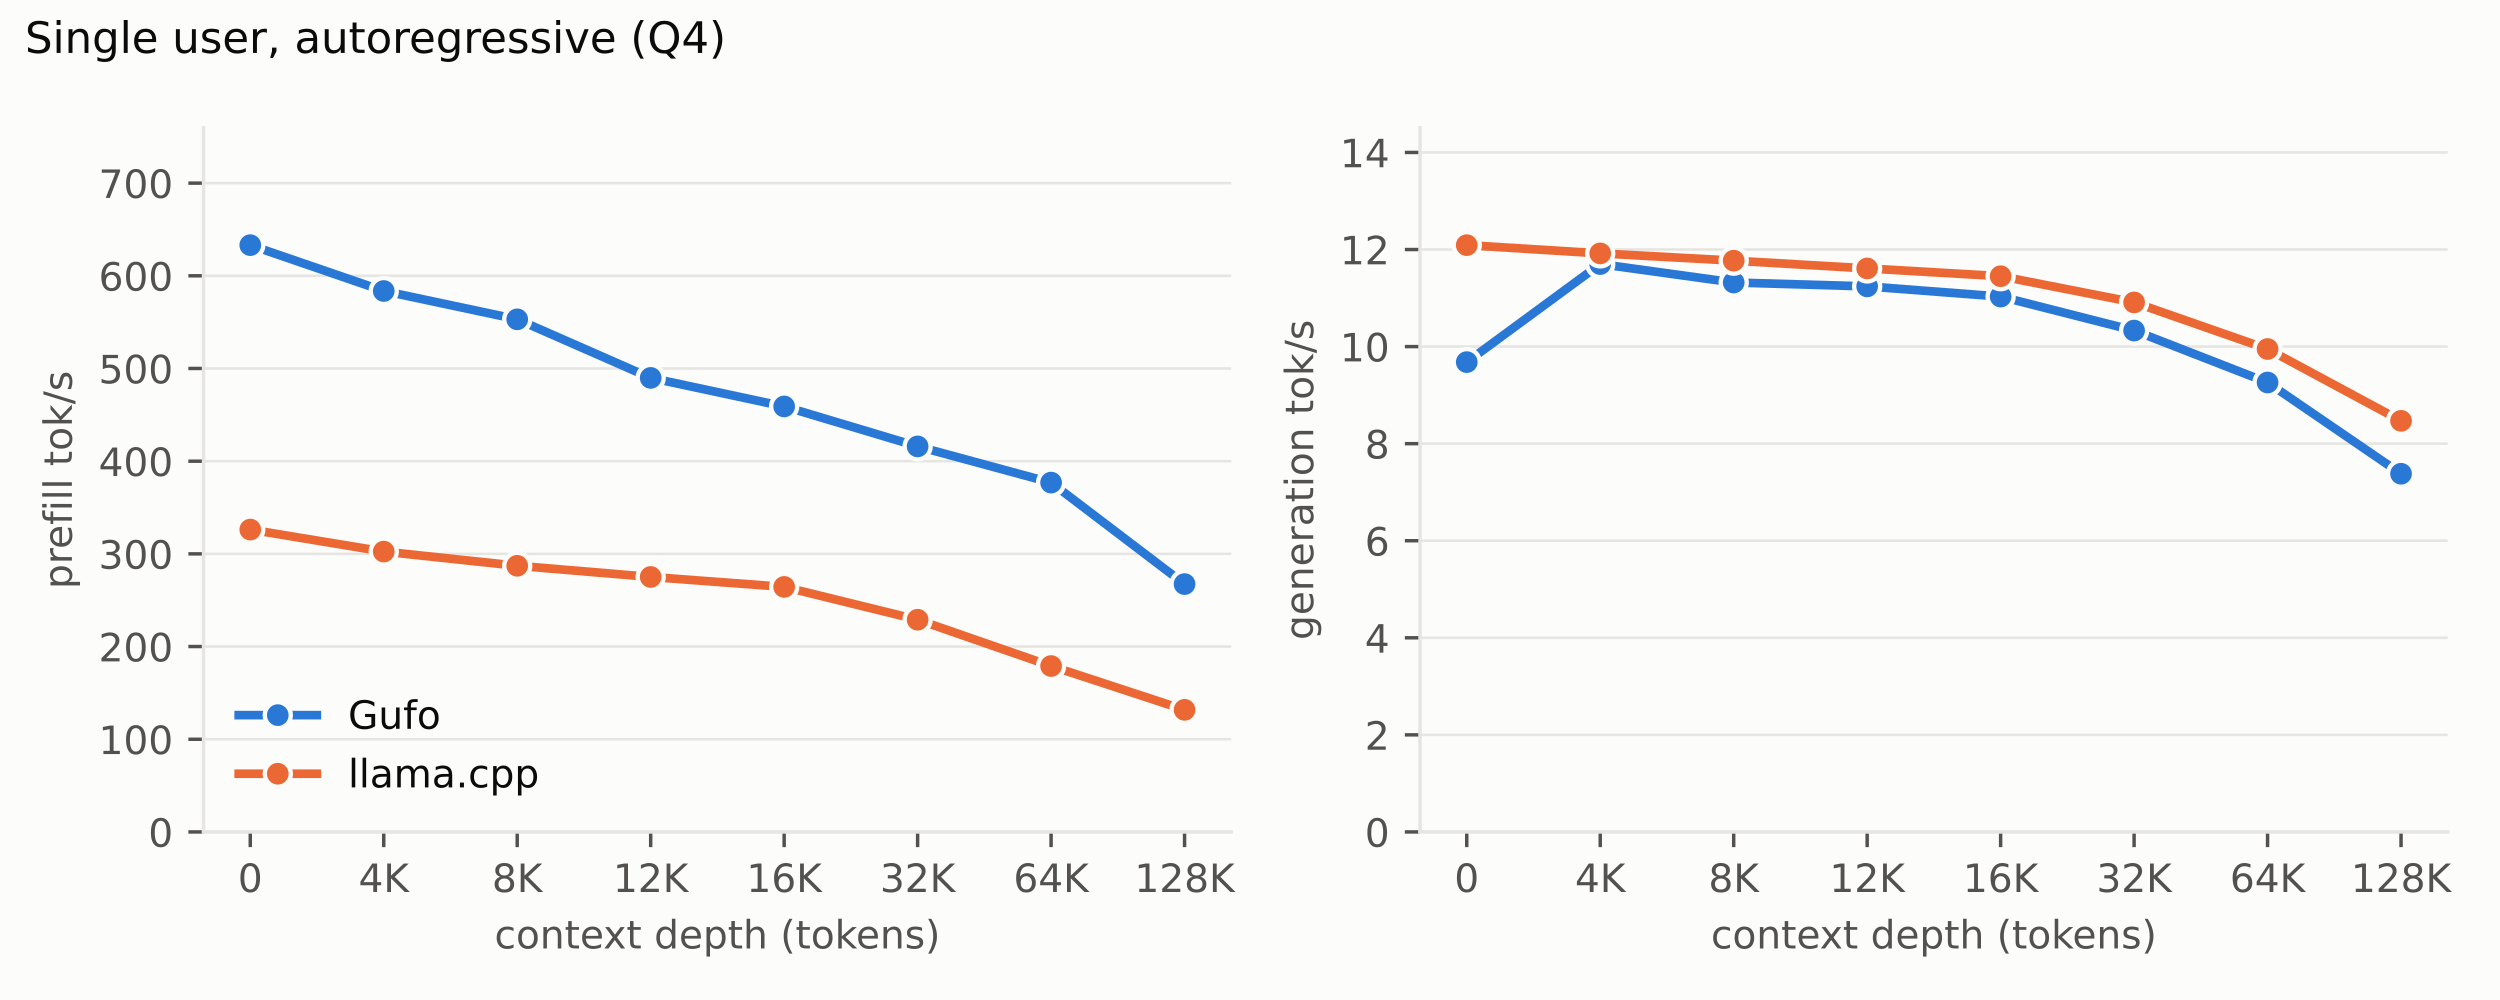
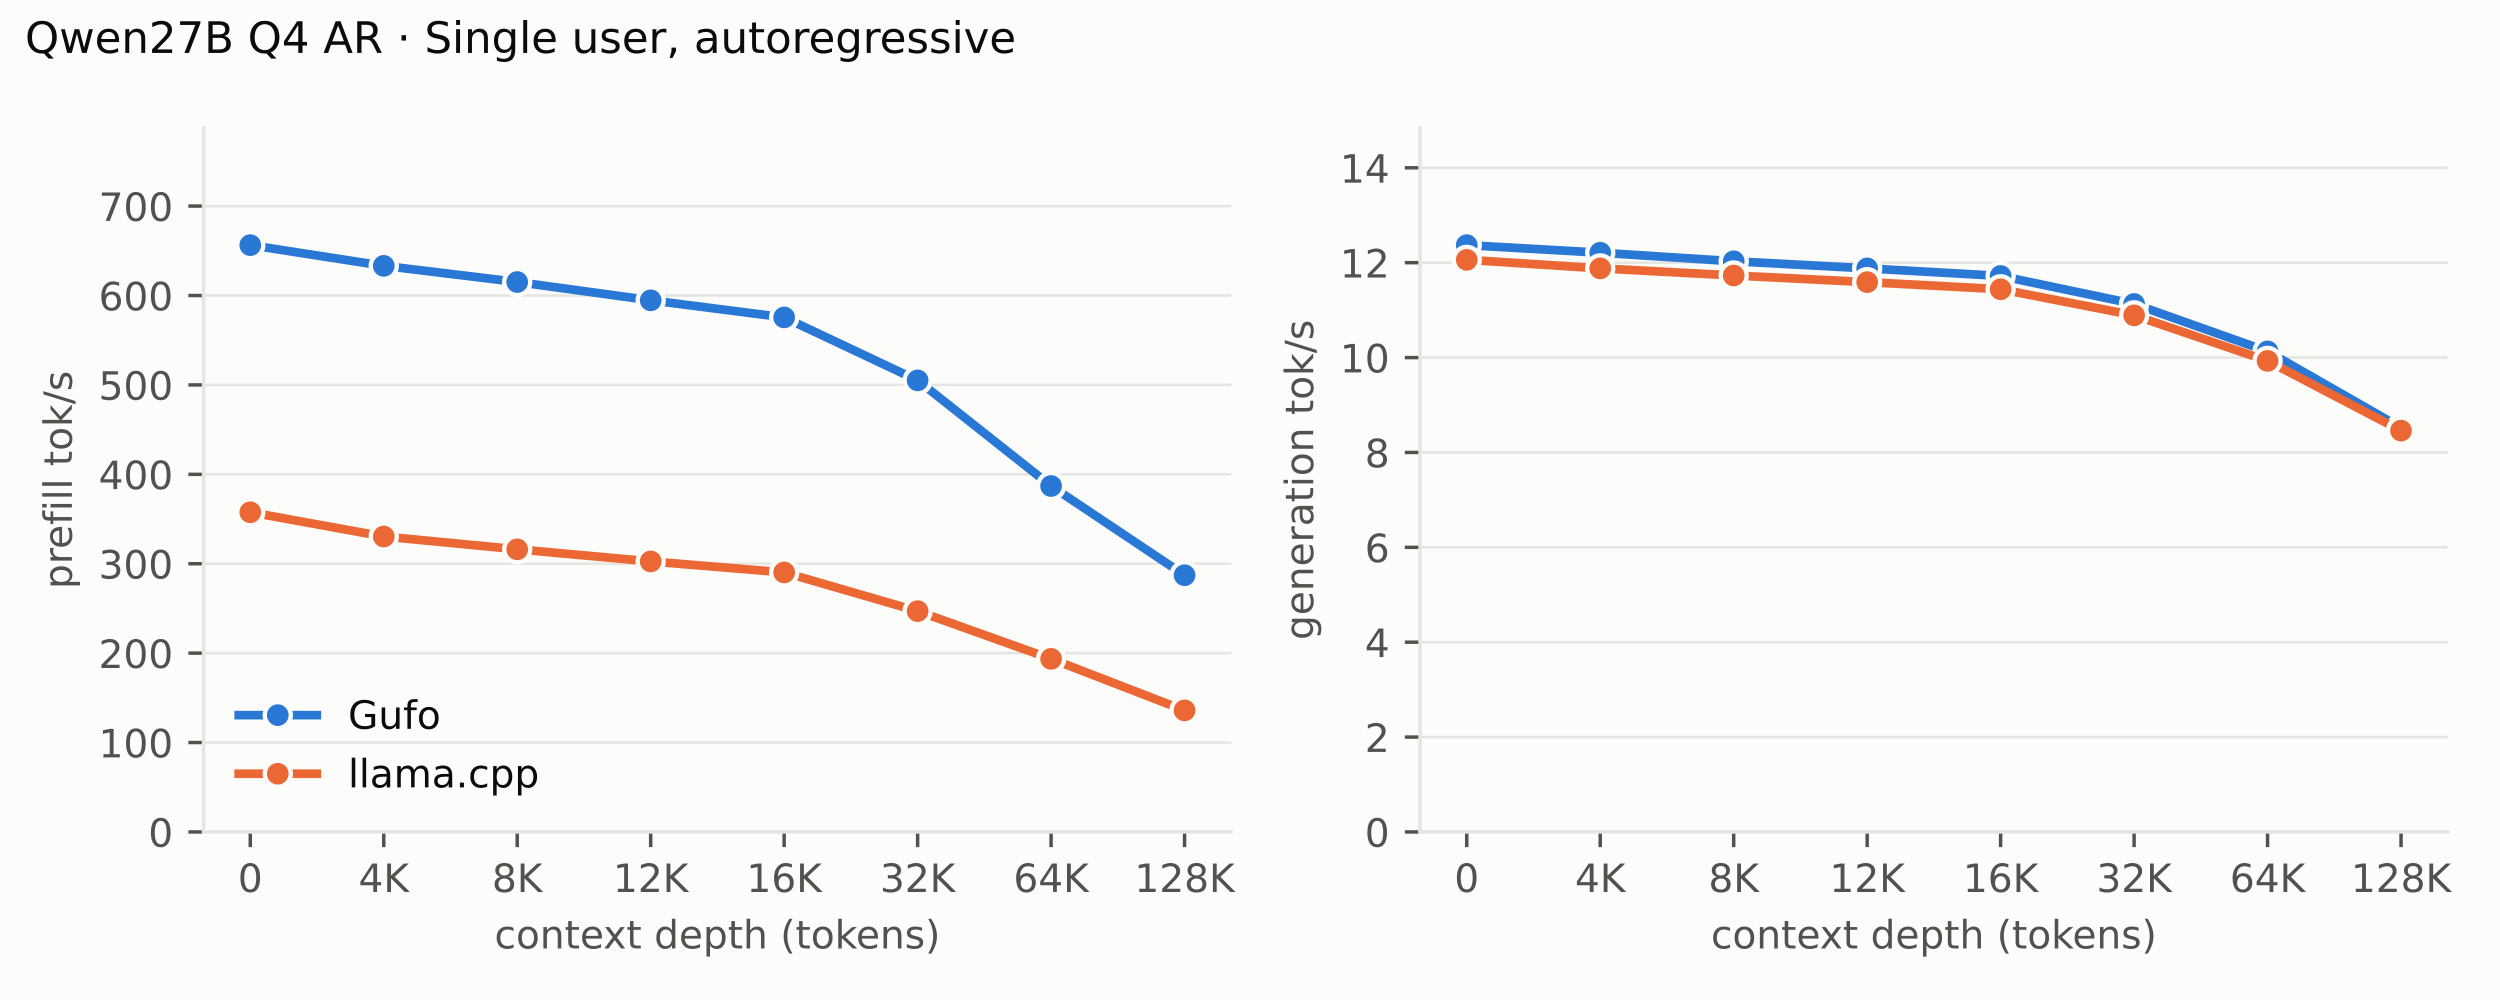
<svg xmlns="http://www.w3.org/2000/svg" xmlns:xlink="http://www.w3.org/1999/xlink" width="576pt" height="230.4pt" viewBox="0 0 576 230.4" version="1.1">
  <defs>
    <style type="text/css">*{stroke-linejoin: round; stroke-linecap: butt}</style>
  </defs>
  <g id="figure_1">
    <g id="patch_1">
-       <path d="M 0 230.4  L 576 230.4  L 576 0  L 0 0  z " style="fill: #fcfcfb" />
+       <path d="M 0 230.4 L 576 230.4 L 576 0 L 0 0 z " style="fill: #fcfcfb" />
    </g>
    <g id="axes_1">
      <g id="patch_2">
-         <path d="M 46.899 191.679  L 283.686 191.679  L 283.686 29.441  L 46.899 29.441  z " style="fill: #fcfcfb" />
+         <path d="M 46.899 191.679 L 283.686 191.679 L 283.686 29.441 L 46.899 29.441 z " style="fill: #fcfcfb" />
      </g>
      <g id="matplotlib.axis_1">
        <g id="xtick_1">
          <g id="line2d_1">
            <defs>
-               <path id="m1ebf051f68" d="M 0 0  L 0 3.5  " style="stroke: #52514e; stroke-width: 0.8" />
+               <path id="m1ebf051f68" d="M 0 0 L 0 3.5 " style="stroke: #52514e; stroke-width: 0.8" />
            </defs>
            <g>
              <use xlink:href="#m1ebf051f68" x="57.662" y="191.679" style="fill: #52514e; stroke: #52514e; stroke-width: 0.8" />
            </g>
          </g>
          <g id="text_1">
            <text style="font-size: 9px; font-family: 'DejaVu Sans', 'Bitstream Vera Sans', 'Computer Modern Sans Serif', 'Lucida Grande', 'Verdana', 'Geneva', 'Lucid', 'Arial', 'Helvetica', 'Avant Garde', sans-serif; text-anchor: middle; fill: #52514e" x="57.662" y="205.517" transform="rotate(-0 57.66247 205.5172)">0</text>
          </g>
        </g>
        <g id="xtick_2">
          <g id="line2d_2">
            <g>
              <use xlink:href="#m1ebf051f68" x="88.414" y="191.679" style="fill: #52514e; stroke: #52514e; stroke-width: 0.8" />
            </g>
          </g>
          <g id="text_2">
            <text style="font-size: 9px; font-family: 'DejaVu Sans', 'Bitstream Vera Sans', 'Computer Modern Sans Serif', 'Lucida Grande', 'Verdana', 'Geneva', 'Lucid', 'Arial', 'Helvetica', 'Avant Garde', sans-serif; text-anchor: middle; fill: #52514e" x="88.414" y="205.517" transform="rotate(-0 88.41396 205.5172)">4K</text>
          </g>
        </g>
        <g id="xtick_3">
          <g id="line2d_3">
            <g>
              <use xlink:href="#m1ebf051f68" x="119.165" y="191.679" style="fill: #52514e; stroke: #52514e; stroke-width: 0.8" />
            </g>
          </g>
          <g id="text_3">
            <text style="font-size: 9px; font-family: 'DejaVu Sans', 'Bitstream Vera Sans', 'Computer Modern Sans Serif', 'Lucida Grande', 'Verdana', 'Geneva', 'Lucid', 'Arial', 'Helvetica', 'Avant Garde', sans-serif; text-anchor: middle; fill: #52514e" x="119.165" y="205.517" transform="rotate(-0 119.1654 205.5172)">8K</text>
          </g>
        </g>
        <g id="xtick_4">
          <g id="line2d_4">
            <g>
              <use xlink:href="#m1ebf051f68" x="149.917" y="191.679" style="fill: #52514e; stroke: #52514e; stroke-width: 0.8" />
            </g>
          </g>
          <g id="text_4">
            <text style="font-size: 9px; font-family: 'DejaVu Sans', 'Bitstream Vera Sans', 'Computer Modern Sans Serif', 'Lucida Grande', 'Verdana', 'Geneva', 'Lucid', 'Arial', 'Helvetica', 'Avant Garde', sans-serif; text-anchor: middle; fill: #52514e" x="149.917" y="205.517" transform="rotate(-0 149.9169 205.5172)">12K</text>
          </g>
        </g>
        <g id="xtick_5">
          <g id="line2d_5">
            <g>
              <use xlink:href="#m1ebf051f68" x="180.668" y="191.679" style="fill: #52514e; stroke: #52514e; stroke-width: 0.8" />
            </g>
          </g>
          <g id="text_5">
            <text style="font-size: 9px; font-family: 'DejaVu Sans', 'Bitstream Vera Sans', 'Computer Modern Sans Serif', 'Lucida Grande', 'Verdana', 'Geneva', 'Lucid', 'Arial', 'Helvetica', 'Avant Garde', sans-serif; text-anchor: middle; fill: #52514e" x="180.668" y="205.517" transform="rotate(-0 180.6684 205.5172)">16K</text>
          </g>
        </g>
        <g id="xtick_6">
          <g id="line2d_6">
            <g>
              <use xlink:href="#m1ebf051f68" x="211.42" y="191.679" style="fill: #52514e; stroke: #52514e; stroke-width: 0.8" />
            </g>
          </g>
          <g id="text_6">
            <text style="font-size: 9px; font-family: 'DejaVu Sans', 'Bitstream Vera Sans', 'Computer Modern Sans Serif', 'Lucida Grande', 'Verdana', 'Geneva', 'Lucid', 'Arial', 'Helvetica', 'Avant Garde', sans-serif; text-anchor: middle; fill: #52514e" x="211.42" y="205.517" transform="rotate(-0 211.4199 205.5172)">32K</text>
          </g>
        </g>
        <g id="xtick_7">
          <g id="line2d_7">
            <g>
              <use xlink:href="#m1ebf051f68" x="242.171" y="191.679" style="fill: #52514e; stroke: #52514e; stroke-width: 0.8" />
            </g>
          </g>
          <g id="text_7">
            <text style="font-size: 9px; font-family: 'DejaVu Sans', 'Bitstream Vera Sans', 'Computer Modern Sans Serif', 'Lucida Grande', 'Verdana', 'Geneva', 'Lucid', 'Arial', 'Helvetica', 'Avant Garde', sans-serif; text-anchor: middle; fill: #52514e" x="242.171" y="205.517" transform="rotate(-0 242.1714 205.5172)">64K</text>
          </g>
        </g>
        <g id="xtick_8">
          <g id="line2d_8">
            <g>
              <use xlink:href="#m1ebf051f68" x="272.923" y="191.679" style="fill: #52514e; stroke: #52514e; stroke-width: 0.8" />
            </g>
          </g>
          <g id="text_8">
            <text style="font-size: 9px; font-family: 'DejaVu Sans', 'Bitstream Vera Sans', 'Computer Modern Sans Serif', 'Lucida Grande', 'Verdana', 'Geneva', 'Lucid', 'Arial', 'Helvetica', 'Avant Garde', sans-serif; text-anchor: middle; fill: #52514e" x="272.923" y="205.517" transform="rotate(-0 272.9229 205.5172)">128K</text>
          </g>
        </g>
        <g id="text_9">
          <text style="font-size: 9px; font-family: 'DejaVu Sans', 'Bitstream Vera Sans', 'Computer Modern Sans Serif', 'Lucida Grande', 'Verdana', 'Geneva', 'Lucid', 'Arial', 'Helvetica', 'Avant Garde', sans-serif; text-anchor: middle; fill: #52514e" x="165.293" y="218.518" transform="rotate(-0 165.2927 218.5179)">context depth (tokens)</text>
        </g>
      </g>
      <g id="matplotlib.axis_2">
        <g id="ytick_1">
          <g id="line2d_9">
-             <path d="M 46.899 191.679  L 283.686 191.679  " clip-path="url(#p87c462506b)" style="fill: none; stroke: #e6e5e1; stroke-width: 0.6; stroke-linecap: square" />
+             <path d="M 46.899 191.679 L 283.686 191.679 " clip-path="url(#pecd959836e)" style="fill: none; stroke: #e6e5e1; stroke-width: 0.6; stroke-linecap: square" />
          </g>
          <g id="line2d_10">
            <defs>
-               <path id="m680e5b1e24" d="M 0 0  L -3.5 0  " style="stroke: #52514e; stroke-width: 0.8" />
+               <path id="m680e5b1e24" d="M 0 0 L -3.5 0 " style="stroke: #52514e; stroke-width: 0.8" />
            </defs>
            <g>
              <use xlink:href="#m680e5b1e24" x="46.899" y="191.679" style="fill: #52514e; stroke: #52514e; stroke-width: 0.8" />
            </g>
          </g>
          <g id="text_10">
            <text style="font-size: 9px; font-family: 'DejaVu Sans', 'Bitstream Vera Sans', 'Computer Modern Sans Serif', 'Lucida Grande', 'Verdana', 'Geneva', 'Lucid', 'Arial', 'Helvetica', 'Avant Garde', sans-serif; text-anchor: end; fill: #52514e" x="39.899" y="195.098" transform="rotate(-0 39.89945 195.0982)">0</text>
          </g>
        </g>
        <g id="ytick_2">
          <g id="line2d_11">
-             <path d="M 46.899 170.324  L 283.686 170.324  " clip-path="url(#p87c462506b)" style="fill: none; stroke: #e6e5e1; stroke-width: 0.6; stroke-linecap: square" />
+             <path d="M 46.899 171.08 L 283.686 171.08 " clip-path="url(#pecd959836e)" style="fill: none; stroke: #e6e5e1; stroke-width: 0.6; stroke-linecap: square" />
          </g>
          <g id="line2d_12">
            <g>
-               <use xlink:href="#m680e5b1e24" x="46.899" y="170.324" style="fill: #52514e; stroke: #52514e; stroke-width: 0.8" />
+               <use xlink:href="#m680e5b1e24" x="46.899" y="171.08" style="fill: #52514e; stroke: #52514e; stroke-width: 0.8" />
            </g>
          </g>
          <g id="text_11">
-             <text style="font-size: 9px; font-family: 'DejaVu Sans', 'Bitstream Vera Sans', 'Computer Modern Sans Serif', 'Lucida Grande', 'Verdana', 'Geneva', 'Lucid', 'Arial', 'Helvetica', 'Avant Garde', sans-serif; text-anchor: end; fill: #52514e" x="39.899" y="173.743" transform="rotate(-0 39.89945 173.7425)">100</text>
+             <text style="font-size: 9px; font-family: 'DejaVu Sans', 'Bitstream Vera Sans', 'Computer Modern Sans Serif', 'Lucida Grande', 'Verdana', 'Geneva', 'Lucid', 'Arial', 'Helvetica', 'Avant Garde', sans-serif; text-anchor: end; fill: #52514e" x="39.899" y="174.499" transform="rotate(-0 39.89945 174.499)">100</text>
          </g>
        </g>
        <g id="ytick_3">
          <g id="line2d_13">
-             <path d="M 46.899 148.968  L 283.686 148.968  " clip-path="url(#p87c462506b)" style="fill: none; stroke: #e6e5e1; stroke-width: 0.6; stroke-linecap: square" />
+             <path d="M 46.899 150.481 L 283.686 150.481 " clip-path="url(#pecd959836e)" style="fill: none; stroke: #e6e5e1; stroke-width: 0.6; stroke-linecap: square" />
          </g>
          <g id="line2d_14">
            <g>
-               <use xlink:href="#m680e5b1e24" x="46.899" y="148.968" style="fill: #52514e; stroke: #52514e; stroke-width: 0.8" />
+               <use xlink:href="#m680e5b1e24" x="46.899" y="150.481" style="fill: #52514e; stroke: #52514e; stroke-width: 0.8" />
            </g>
          </g>
          <g id="text_12">
-             <text style="font-size: 9px; font-family: 'DejaVu Sans', 'Bitstream Vera Sans', 'Computer Modern Sans Serif', 'Lucida Grande', 'Verdana', 'Geneva', 'Lucid', 'Arial', 'Helvetica', 'Avant Garde', sans-serif; text-anchor: end; fill: #52514e" x="39.899" y="152.387" transform="rotate(-0 39.89945 152.3868)">200</text>
+             <text style="font-size: 9px; font-family: 'DejaVu Sans', 'Bitstream Vera Sans', 'Computer Modern Sans Serif', 'Lucida Grande', 'Verdana', 'Geneva', 'Lucid', 'Arial', 'Helvetica', 'Avant Garde', sans-serif; text-anchor: end; fill: #52514e" x="39.899" y="153.9" transform="rotate(-0 39.89945 153.8998)">200</text>
          </g>
        </g>
        <g id="ytick_4">
          <g id="line2d_15">
-             <path d="M 46.899 127.612  L 283.686 127.612  " clip-path="url(#p87c462506b)" style="fill: none; stroke: #e6e5e1; stroke-width: 0.6; stroke-linecap: square" />
+             <path d="M 46.899 129.882 L 283.686 129.882 " clip-path="url(#pecd959836e)" style="fill: none; stroke: #e6e5e1; stroke-width: 0.6; stroke-linecap: square" />
          </g>
          <g id="line2d_16">
            <g>
-               <use xlink:href="#m680e5b1e24" x="46.899" y="127.612" style="fill: #52514e; stroke: #52514e; stroke-width: 0.8" />
+               <use xlink:href="#m680e5b1e24" x="46.899" y="129.882" style="fill: #52514e; stroke: #52514e; stroke-width: 0.8" />
            </g>
          </g>
          <g id="text_13">
-             <text style="font-size: 9px; font-family: 'DejaVu Sans', 'Bitstream Vera Sans', 'Computer Modern Sans Serif', 'Lucida Grande', 'Verdana', 'Geneva', 'Lucid', 'Arial', 'Helvetica', 'Avant Garde', sans-serif; text-anchor: end; fill: #52514e" x="39.899" y="131.031" transform="rotate(-0 39.89945 131.0311)">300</text>
+             <text style="font-size: 9px; font-family: 'DejaVu Sans', 'Bitstream Vera Sans', 'Computer Modern Sans Serif', 'Lucida Grande', 'Verdana', 'Geneva', 'Lucid', 'Arial', 'Helvetica', 'Avant Garde', sans-serif; text-anchor: end; fill: #52514e" x="39.899" y="133.301" transform="rotate(-0 39.89945 133.3006)">300</text>
          </g>
        </g>
        <g id="ytick_5">
          <g id="line2d_17">
-             <path d="M 46.899 106.256  L 283.686 106.256  " clip-path="url(#p87c462506b)" style="fill: none; stroke: #e6e5e1; stroke-width: 0.6; stroke-linecap: square" />
+             <path d="M 46.899 109.282 L 283.686 109.282 " clip-path="url(#pecd959836e)" style="fill: none; stroke: #e6e5e1; stroke-width: 0.6; stroke-linecap: square" />
          </g>
          <g id="line2d_18">
            <g>
-               <use xlink:href="#m680e5b1e24" x="46.899" y="106.256" style="fill: #52514e; stroke: #52514e; stroke-width: 0.8" />
+               <use xlink:href="#m680e5b1e24" x="46.899" y="109.282" style="fill: #52514e; stroke: #52514e; stroke-width: 0.8" />
            </g>
          </g>
          <g id="text_14">
-             <text style="font-size: 9px; font-family: 'DejaVu Sans', 'Bitstream Vera Sans', 'Computer Modern Sans Serif', 'Lucida Grande', 'Verdana', 'Geneva', 'Lucid', 'Arial', 'Helvetica', 'Avant Garde', sans-serif; text-anchor: end; fill: #52514e" x="39.899" y="109.675" transform="rotate(-0 39.89945 109.6754)">400</text>
+             <text style="font-size: 9px; font-family: 'DejaVu Sans', 'Bitstream Vera Sans', 'Computer Modern Sans Serif', 'Lucida Grande', 'Verdana', 'Geneva', 'Lucid', 'Arial', 'Helvetica', 'Avant Garde', sans-serif; text-anchor: end; fill: #52514e" x="39.899" y="112.701" transform="rotate(-0 39.89945 112.7014)">400</text>
          </g>
        </g>
        <g id="ytick_6">
          <g id="line2d_19">
-             <path d="M 46.899 84.901  L 283.686 84.901  " clip-path="url(#p87c462506b)" style="fill: none; stroke: #e6e5e1; stroke-width: 0.6; stroke-linecap: square" />
+             <path d="M 46.899 88.683 L 283.686 88.683 " clip-path="url(#pecd959836e)" style="fill: none; stroke: #e6e5e1; stroke-width: 0.6; stroke-linecap: square" />
          </g>
          <g id="line2d_20">
            <g>
-               <use xlink:href="#m680e5b1e24" x="46.899" y="84.901" style="fill: #52514e; stroke: #52514e; stroke-width: 0.8" />
+               <use xlink:href="#m680e5b1e24" x="46.899" y="88.683" style="fill: #52514e; stroke: #52514e; stroke-width: 0.8" />
            </g>
          </g>
          <g id="text_15">
-             <text style="font-size: 9px; font-family: 'DejaVu Sans', 'Bitstream Vera Sans', 'Computer Modern Sans Serif', 'Lucida Grande', 'Verdana', 'Geneva', 'Lucid', 'Arial', 'Helvetica', 'Avant Garde', sans-serif; text-anchor: end; fill: #52514e" x="39.899" y="88.32" transform="rotate(-0 39.89945 88.31967)">500</text>
+             <text style="font-size: 9px; font-family: 'DejaVu Sans', 'Bitstream Vera Sans', 'Computer Modern Sans Serif', 'Lucida Grande', 'Verdana', 'Geneva', 'Lucid', 'Arial', 'Helvetica', 'Avant Garde', sans-serif; text-anchor: end; fill: #52514e" x="39.899" y="92.102" transform="rotate(-0 39.89945 92.10222)">500</text>
          </g>
        </g>
        <g id="ytick_7">
          <g id="line2d_21">
-             <path d="M 46.899 63.545  L 283.686 63.545  " clip-path="url(#p87c462506b)" style="fill: none; stroke: #e6e5e1; stroke-width: 0.6; stroke-linecap: square" />
+             <path d="M 46.899 68.084 L 283.686 68.084 " clip-path="url(#pecd959836e)" style="fill: none; stroke: #e6e5e1; stroke-width: 0.6; stroke-linecap: square" />
          </g>
          <g id="line2d_22">
            <g>
-               <use xlink:href="#m680e5b1e24" x="46.899" y="63.545" style="fill: #52514e; stroke: #52514e; stroke-width: 0.8" />
+               <use xlink:href="#m680e5b1e24" x="46.899" y="68.084" style="fill: #52514e; stroke: #52514e; stroke-width: 0.8" />
            </g>
          </g>
          <g id="text_16">
-             <text style="font-size: 9px; font-family: 'DejaVu Sans', 'Bitstream Vera Sans', 'Computer Modern Sans Serif', 'Lucida Grande', 'Verdana', 'Geneva', 'Lucid', 'Arial', 'Helvetica', 'Avant Garde', sans-serif; text-anchor: end; fill: #52514e" x="39.899" y="66.964" transform="rotate(-0 39.89945 66.96395)">600</text>
+             <text style="font-size: 9px; font-family: 'DejaVu Sans', 'Bitstream Vera Sans', 'Computer Modern Sans Serif', 'Lucida Grande', 'Verdana', 'Geneva', 'Lucid', 'Arial', 'Helvetica', 'Avant Garde', sans-serif; text-anchor: end; fill: #52514e" x="39.899" y="71.503" transform="rotate(-0 39.89945 71.50301)">600</text>
          </g>
        </g>
        <g id="ytick_8">
          <g id="line2d_23">
-             <path d="M 46.899 42.189  L 283.686 42.189  " clip-path="url(#p87c462506b)" style="fill: none; stroke: #e6e5e1; stroke-width: 0.6; stroke-linecap: square" />
+             <path d="M 46.899 47.485 L 283.686 47.485 " clip-path="url(#pecd959836e)" style="fill: none; stroke: #e6e5e1; stroke-width: 0.6; stroke-linecap: square" />
          </g>
          <g id="line2d_24">
            <g>
-               <use xlink:href="#m680e5b1e24" x="46.899" y="42.189" style="fill: #52514e; stroke: #52514e; stroke-width: 0.8" />
+               <use xlink:href="#m680e5b1e24" x="46.899" y="47.485" style="fill: #52514e; stroke: #52514e; stroke-width: 0.8" />
            </g>
          </g>
          <g id="text_17">
-             <text style="font-size: 9px; font-family: 'DejaVu Sans', 'Bitstream Vera Sans', 'Computer Modern Sans Serif', 'Lucida Grande', 'Verdana', 'Geneva', 'Lucid', 'Arial', 'Helvetica', 'Avant Garde', sans-serif; text-anchor: end; fill: #52514e" x="39.899" y="45.608" transform="rotate(-0 39.89945 45.60823)">700</text>
+             <text style="font-size: 9px; font-family: 'DejaVu Sans', 'Bitstream Vera Sans', 'Computer Modern Sans Serif', 'Lucida Grande', 'Verdana', 'Geneva', 'Lucid', 'Arial', 'Helvetica', 'Avant Garde', sans-serif; text-anchor: end; fill: #52514e" x="39.899" y="50.904" transform="rotate(-0 39.89945 50.90381)">700</text>
          </g>
        </g>
        <g id="text_18">
          <text style="font-size: 9px; font-family: 'DejaVu Sans', 'Bitstream Vera Sans', 'Computer Modern Sans Serif', 'Lucida Grande', 'Verdana', 'Geneva', 'Lucid', 'Arial', 'Helvetica', 'Avant Garde', sans-serif; text-anchor: middle; fill: #52514e" x="16.559" y="110.56" transform="rotate(-90 16.55859 110.56)">prefill tok/s</text>
        </g>
      </g>
      <g id="line2d_25">
-         <path d="M 57.662 56.481  L 88.414 67.045  L 119.165 73.572  L 149.917 87.068  L 180.668 93.646  L 211.42 102.852  L 242.171 111.192  L 272.923 134.572  " clip-path="url(#p87c462506b)" style="fill: none; stroke: #2a78d6; stroke-width: 2; stroke-linecap: square" />
+         <path d="M 57.662 56.481 L 88.414 61.253 L 119.165 64.982 L 149.917 69.194 L 180.668 73.131 L 211.42 87.639 L 242.171 111.977 L 272.923 132.535 " clip-path="url(#pecd959836e)" style="fill: none; stroke: #2a78d6; stroke-width: 2; stroke-linecap: square" />
        <defs>
-           <path id="m91930ba968" d="M 0 3  C 0.796 3 1.559 2.684 2.121 2.121  C 2.684 1.559 3 0.796 3 0  C 3 -0.796 2.684 -1.559 2.121 -2.121  C 1.559 -2.684 0.796 -3 0 -3  C -0.796 -3 -1.559 -2.684 -2.121 -2.121  C -2.684 -1.559 -3 -0.796 -3 0  C -3 0.796 -2.684 1.559 -2.121 2.121  C -1.559 2.684 -0.796 3 0 3  z " style="stroke: #fcfcfb" />
+           <path id="m91930ba968" d="M 0 3 C 0.796 3 1.559 2.684 2.121 2.121 C 2.684 1.559 3 0.796 3 0 C 3 -0.796 2.684 -1.559 2.121 -2.121 C 1.559 -2.684 0.796 -3 0 -3 C -0.796 -3 -1.559 -2.684 -2.121 -2.121 C -2.684 -1.559 -3 -0.796 -3 0 C -3 0.796 -2.684 1.559 -2.121 2.121 C -1.559 2.684 -0.796 3 0 3 z " style="stroke: #fcfcfb" />
        </defs>
-         <g clip-path="url(#p87c462506b)">
+         <g clip-path="url(#pecd959836e)">
          <use xlink:href="#m91930ba968" x="57.662" y="56.481" style="fill: #2a78d6; stroke: #fcfcfb" />
-           <use xlink:href="#m91930ba968" x="88.414" y="67.045" style="fill: #2a78d6; stroke: #fcfcfb" />
-           <use xlink:href="#m91930ba968" x="119.165" y="73.572" style="fill: #2a78d6; stroke: #fcfcfb" />
-           <use xlink:href="#m91930ba968" x="149.917" y="87.068" style="fill: #2a78d6; stroke: #fcfcfb" />
-           <use xlink:href="#m91930ba968" x="180.668" y="93.646" style="fill: #2a78d6; stroke: #fcfcfb" />
-           <use xlink:href="#m91930ba968" x="211.42" y="102.852" style="fill: #2a78d6; stroke: #fcfcfb" />
-           <use xlink:href="#m91930ba968" x="242.171" y="111.192" style="fill: #2a78d6; stroke: #fcfcfb" />
-           <use xlink:href="#m91930ba968" x="272.923" y="134.572" style="fill: #2a78d6; stroke: #fcfcfb" />
+           <use xlink:href="#m91930ba968" x="88.414" y="61.253" style="fill: #2a78d6; stroke: #fcfcfb" />
+           <use xlink:href="#m91930ba968" x="119.165" y="64.982" style="fill: #2a78d6; stroke: #fcfcfb" />
+           <use xlink:href="#m91930ba968" x="149.917" y="69.194" style="fill: #2a78d6; stroke: #fcfcfb" />
+           <use xlink:href="#m91930ba968" x="180.668" y="73.131" style="fill: #2a78d6; stroke: #fcfcfb" />
+           <use xlink:href="#m91930ba968" x="211.42" y="87.639" style="fill: #2a78d6; stroke: #fcfcfb" />
+           <use xlink:href="#m91930ba968" x="242.171" y="111.977" style="fill: #2a78d6; stroke: #fcfcfb" />
+           <use xlink:href="#m91930ba968" x="272.923" y="132.535" style="fill: #2a78d6; stroke: #fcfcfb" />
        </g>
      </g>
      <g id="line2d_26">
-         <path d="M 57.662 122.015  L 88.414 127.087  L 119.165 130.358  L 149.917 132.932  L 180.668 135.223  L 211.42 142.783  L 242.171 153.453  L 272.923 163.545  " clip-path="url(#p87c462506b)" style="fill: none; stroke: #eb6834; stroke-width: 2; stroke-linecap: square" />
+         <path d="M 57.662 118.029 L 88.414 123.615 L 119.165 126.567 L 149.917 129.358 L 180.668 131.894 L 211.42 140.805 L 242.171 151.797 L 272.923 163.675 " clip-path="url(#pecd959836e)" style="fill: none; stroke: #eb6834; stroke-width: 2; stroke-linecap: square" />
        <defs>
-           <path id="ma0614988b8" d="M 0 3  C 0.796 3 1.559 2.684 2.121 2.121  C 2.684 1.559 3 0.796 3 0  C 3 -0.796 2.684 -1.559 2.121 -2.121  C 1.559 -2.684 0.796 -3 0 -3  C -0.796 -3 -1.559 -2.684 -2.121 -2.121  C -2.684 -1.559 -3 -0.796 -3 0  C -3 0.796 -2.684 1.559 -2.121 2.121  C -1.559 2.684 -0.796 3 0 3  z " style="stroke: #fcfcfb" />
+           <path id="ma0614988b8" d="M 0 3 C 0.796 3 1.559 2.684 2.121 2.121 C 2.684 1.559 3 0.796 3 0 C 3 -0.796 2.684 -1.559 2.121 -2.121 C 1.559 -2.684 0.796 -3 0 -3 C -0.796 -3 -1.559 -2.684 -2.121 -2.121 C -2.684 -1.559 -3 -0.796 -3 0 C -3 0.796 -2.684 1.559 -2.121 2.121 C -1.559 2.684 -0.796 3 0 3 z " style="stroke: #fcfcfb" />
        </defs>
-         <g clip-path="url(#p87c462506b)">
-           <use xlink:href="#ma0614988b8" x="57.662" y="122.015" style="fill: #eb6834; stroke: #fcfcfb" />
-           <use xlink:href="#ma0614988b8" x="88.414" y="127.087" style="fill: #eb6834; stroke: #fcfcfb" />
-           <use xlink:href="#ma0614988b8" x="119.165" y="130.358" style="fill: #eb6834; stroke: #fcfcfb" />
-           <use xlink:href="#ma0614988b8" x="149.917" y="132.932" style="fill: #eb6834; stroke: #fcfcfb" />
-           <use xlink:href="#ma0614988b8" x="180.668" y="135.223" style="fill: #eb6834; stroke: #fcfcfb" />
-           <use xlink:href="#ma0614988b8" x="211.42" y="142.783" style="fill: #eb6834; stroke: #fcfcfb" />
-           <use xlink:href="#ma0614988b8" x="242.171" y="153.453" style="fill: #eb6834; stroke: #fcfcfb" />
-           <use xlink:href="#ma0614988b8" x="272.923" y="163.545" style="fill: #eb6834; stroke: #fcfcfb" />
+         <g clip-path="url(#pecd959836e)">
+           <use xlink:href="#ma0614988b8" x="57.662" y="118.029" style="fill: #eb6834; stroke: #fcfcfb" />
+           <use xlink:href="#ma0614988b8" x="88.414" y="123.615" style="fill: #eb6834; stroke: #fcfcfb" />
+           <use xlink:href="#ma0614988b8" x="119.165" y="126.567" style="fill: #eb6834; stroke: #fcfcfb" />
+           <use xlink:href="#ma0614988b8" x="149.917" y="129.358" style="fill: #eb6834; stroke: #fcfcfb" />
+           <use xlink:href="#ma0614988b8" x="180.668" y="131.894" style="fill: #eb6834; stroke: #fcfcfb" />
+           <use xlink:href="#ma0614988b8" x="211.42" y="140.805" style="fill: #eb6834; stroke: #fcfcfb" />
+           <use xlink:href="#ma0614988b8" x="242.171" y="151.797" style="fill: #eb6834; stroke: #fcfcfb" />
+           <use xlink:href="#ma0614988b8" x="272.923" y="163.675" style="fill: #eb6834; stroke: #fcfcfb" />
        </g>
      </g>
      <g id="patch_3">
-         <path d="M 46.899 191.679  L 46.899 29.441  " style="fill: none; stroke: #e6e5e1; stroke-width: 0.8; stroke-linejoin: miter; stroke-linecap: square" />
+         <path d="M 46.899 191.679 L 46.899 29.441 " style="fill: none; stroke: #e6e5e1; stroke-width: 0.8; stroke-linejoin: miter; stroke-linecap: square" />
      </g>
      <g id="patch_4">
-         <path d="M 46.899 191.679  L 283.686 191.679  " style="fill: none; stroke: #e6e5e1; stroke-width: 0.8; stroke-linejoin: miter; stroke-linecap: square" />
+         <path d="M 46.899 191.679 L 283.686 191.679 " style="fill: none; stroke: #e6e5e1; stroke-width: 0.8; stroke-linejoin: miter; stroke-linecap: square" />
      </g>
      <g id="legend_1">
        <g id="line2d_27">
-           <path d="M 54.999 164.766  L 63.999 164.766  L 72.999 164.766  " style="fill: none; stroke: #2a78d6; stroke-width: 2; stroke-linecap: square" />
+           <path d="M 54.999 164.766 L 63.999 164.766 L 72.999 164.766 " style="fill: none; stroke: #2a78d6; stroke-width: 2; stroke-linecap: square" />
          <g>
            <use xlink:href="#m91930ba968" x="63.999" y="164.766" style="fill: #2a78d6; stroke: #fcfcfb" />
          </g>
        </g>
        <g id="text_19">
          <text style="font-size: 9px; font-family: 'DejaVu Sans', 'Bitstream Vera Sans', 'Computer Modern Sans Serif', 'Lucida Grande', 'Verdana', 'Geneva', 'Lucid', 'Arial', 'Helvetica', 'Avant Garde', sans-serif; text-anchor: start; fill: #0b0b0b" x="80.199" y="167.916" transform="rotate(-0 80.19945 167.9165)">Gufo</text>
        </g>
        <g id="line2d_28">
-           <path d="M 54.999 178.267  L 63.999 178.267  L 72.999 178.267  " style="fill: none; stroke: #eb6834; stroke-width: 2; stroke-linecap: square" />
+           <path d="M 54.999 178.267 L 63.999 178.267 L 72.999 178.267 " style="fill: none; stroke: #eb6834; stroke-width: 2; stroke-linecap: square" />
          <g>
            <use xlink:href="#ma0614988b8" x="63.999" y="178.267" style="fill: #eb6834; stroke: #fcfcfb" />
          </g>
        </g>
        <g id="text_20">
          <text style="font-size: 9px; font-family: 'DejaVu Sans', 'Bitstream Vera Sans', 'Computer Modern Sans Serif', 'Lucida Grande', 'Verdana', 'Geneva', 'Lucid', 'Arial', 'Helvetica', 'Avant Garde', sans-serif; text-anchor: start; fill: #0b0b0b" x="80.199" y="181.417" transform="rotate(-0 80.19945 181.4172)">llama.cpp</text>
        </g>
      </g>
    </g>
    <g id="axes_2">
      <g id="patch_5">
-         <path d="M 327.176 191.679  L 563.963 191.679  L 563.963 29.441  L 327.176 29.441  z " style="fill: #fcfcfb" />
+         <path d="M 327.176 191.679 L 563.963 191.679 L 563.963 29.441 L 327.176 29.441 z " style="fill: #fcfcfb" />
      </g>
      <g id="matplotlib.axis_3">
        <g id="xtick_9">
          <g id="line2d_29">
            <g>
              <use xlink:href="#m1ebf051f68" x="337.939" y="191.679" style="fill: #52514e; stroke: #52514e; stroke-width: 0.8" />
            </g>
          </g>
          <g id="text_21">
            <text style="font-size: 9px; font-family: 'DejaVu Sans', 'Bitstream Vera Sans', 'Computer Modern Sans Serif', 'Lucida Grande', 'Verdana', 'Geneva', 'Lucid', 'Arial', 'Helvetica', 'Avant Garde', sans-serif; text-anchor: middle; fill: #52514e" x="337.939" y="205.517" transform="rotate(-0 337.9393 205.5172)">0</text>
          </g>
        </g>
        <g id="xtick_10">
          <g id="line2d_30">
            <g>
              <use xlink:href="#m1ebf051f68" x="368.691" y="191.679" style="fill: #52514e; stroke: #52514e; stroke-width: 0.8" />
            </g>
          </g>
          <g id="text_22">
            <text style="font-size: 9px; font-family: 'DejaVu Sans', 'Bitstream Vera Sans', 'Computer Modern Sans Serif', 'Lucida Grande', 'Verdana', 'Geneva', 'Lucid', 'Arial', 'Helvetica', 'Avant Garde', sans-serif; text-anchor: middle; fill: #52514e" x="368.691" y="205.517" transform="rotate(-0 368.6908 205.5172)">4K</text>
          </g>
        </g>
        <g id="xtick_11">
          <g id="line2d_31">
            <g>
              <use xlink:href="#m1ebf051f68" x="399.442" y="191.679" style="fill: #52514e; stroke: #52514e; stroke-width: 0.8" />
            </g>
          </g>
          <g id="text_23">
            <text style="font-size: 9px; font-family: 'DejaVu Sans', 'Bitstream Vera Sans', 'Computer Modern Sans Serif', 'Lucida Grande', 'Verdana', 'Geneva', 'Lucid', 'Arial', 'Helvetica', 'Avant Garde', sans-serif; text-anchor: middle; fill: #52514e" x="399.442" y="205.517" transform="rotate(-0 399.4423 205.5172)">8K</text>
          </g>
        </g>
        <g id="xtick_12">
          <g id="line2d_32">
            <g>
              <use xlink:href="#m1ebf051f68" x="430.194" y="191.679" style="fill: #52514e; stroke: #52514e; stroke-width: 0.8" />
            </g>
          </g>
          <g id="text_24">
            <text style="font-size: 9px; font-family: 'DejaVu Sans', 'Bitstream Vera Sans', 'Computer Modern Sans Serif', 'Lucida Grande', 'Verdana', 'Geneva', 'Lucid', 'Arial', 'Helvetica', 'Avant Garde', sans-serif; text-anchor: middle; fill: #52514e" x="430.194" y="205.517" transform="rotate(-0 430.1938 205.5172)">12K</text>
          </g>
        </g>
        <g id="xtick_13">
          <g id="line2d_33">
            <g>
              <use xlink:href="#m1ebf051f68" x="460.945" y="191.679" style="fill: #52514e; stroke: #52514e; stroke-width: 0.8" />
            </g>
          </g>
          <g id="text_25">
            <text style="font-size: 9px; font-family: 'DejaVu Sans', 'Bitstream Vera Sans', 'Computer Modern Sans Serif', 'Lucida Grande', 'Verdana', 'Geneva', 'Lucid', 'Arial', 'Helvetica', 'Avant Garde', sans-serif; text-anchor: middle; fill: #52514e" x="460.945" y="205.517" transform="rotate(-0 460.9453 205.5172)">16K</text>
          </g>
        </g>
        <g id="xtick_14">
          <g id="line2d_34">
            <g>
              <use xlink:href="#m1ebf051f68" x="491.697" y="191.679" style="fill: #52514e; stroke: #52514e; stroke-width: 0.8" />
            </g>
          </g>
          <g id="text_26">
            <text style="font-size: 9px; font-family: 'DejaVu Sans', 'Bitstream Vera Sans', 'Computer Modern Sans Serif', 'Lucida Grande', 'Verdana', 'Geneva', 'Lucid', 'Arial', 'Helvetica', 'Avant Garde', sans-serif; text-anchor: middle; fill: #52514e" x="491.697" y="205.517" transform="rotate(-0 491.6968 205.5172)">32K</text>
          </g>
        </g>
        <g id="xtick_15">
          <g id="line2d_35">
            <g>
              <use xlink:href="#m1ebf051f68" x="522.448" y="191.679" style="fill: #52514e; stroke: #52514e; stroke-width: 0.8" />
            </g>
          </g>
          <g id="text_27">
            <text style="font-size: 9px; font-family: 'DejaVu Sans', 'Bitstream Vera Sans', 'Computer Modern Sans Serif', 'Lucida Grande', 'Verdana', 'Geneva', 'Lucid', 'Arial', 'Helvetica', 'Avant Garde', sans-serif; text-anchor: middle; fill: #52514e" x="522.448" y="205.517" transform="rotate(-0 522.4482 205.5172)">64K</text>
          </g>
        </g>
        <g id="xtick_16">
          <g id="line2d_36">
            <g>
              <use xlink:href="#m1ebf051f68" x="553.2" y="191.679" style="fill: #52514e; stroke: #52514e; stroke-width: 0.8" />
            </g>
          </g>
          <g id="text_28">
            <text style="font-size: 9px; font-family: 'DejaVu Sans', 'Bitstream Vera Sans', 'Computer Modern Sans Serif', 'Lucida Grande', 'Verdana', 'Geneva', 'Lucid', 'Arial', 'Helvetica', 'Avant Garde', sans-serif; text-anchor: middle; fill: #52514e" x="553.2" y="205.517" transform="rotate(-0 553.1997 205.5172)">128K</text>
          </g>
        </g>
        <g id="text_29">
          <text style="font-size: 9px; font-family: 'DejaVu Sans', 'Bitstream Vera Sans', 'Computer Modern Sans Serif', 'Lucida Grande', 'Verdana', 'Geneva', 'Lucid', 'Arial', 'Helvetica', 'Avant Garde', sans-serif; text-anchor: middle; fill: #52514e" x="445.57" y="218.518" transform="rotate(-0 445.5695 218.5179)">context depth (tokens)</text>
        </g>
      </g>
      <g id="matplotlib.axis_4">
        <g id="ytick_9">
          <g id="line2d_37">
-             <path d="M 327.176 191.679  L 563.963 191.679  " clip-path="url(#p246d7d846c)" style="fill: none; stroke: #e6e5e1; stroke-width: 0.6; stroke-linecap: square" />
+             <path d="M 327.176 191.679 L 563.963 191.679 " clip-path="url(#pd79d8cccfb)" style="fill: none; stroke: #e6e5e1; stroke-width: 0.6; stroke-linecap: square" />
          </g>
          <g id="line2d_38">
            <g>
              <use xlink:href="#m680e5b1e24" x="327.176" y="191.679" style="fill: #52514e; stroke: #52514e; stroke-width: 0.8" />
            </g>
          </g>
          <g id="text_30">
            <text style="font-size: 9px; font-family: 'DejaVu Sans', 'Bitstream Vera Sans', 'Computer Modern Sans Serif', 'Lucida Grande', 'Verdana', 'Geneva', 'Lucid', 'Arial', 'Helvetica', 'Avant Garde', sans-serif; text-anchor: end; fill: #52514e" x="320.176" y="195.098" transform="rotate(-0 320.1763 195.0982)">0</text>
          </g>
        </g>
        <g id="ytick_10">
          <g id="line2d_39">
-             <path d="M 327.176 169.314  L 563.963 169.314  " clip-path="url(#p246d7d846c)" style="fill: none; stroke: #e6e5e1; stroke-width: 0.6; stroke-linecap: square" />
+             <path d="M 327.176 169.82 L 563.963 169.82 " clip-path="url(#pd79d8cccfb)" style="fill: none; stroke: #e6e5e1; stroke-width: 0.6; stroke-linecap: square" />
          </g>
          <g id="line2d_40">
            <g>
-               <use xlink:href="#m680e5b1e24" x="327.176" y="169.314" style="fill: #52514e; stroke: #52514e; stroke-width: 0.8" />
+               <use xlink:href="#m680e5b1e24" x="327.176" y="169.82" style="fill: #52514e; stroke: #52514e; stroke-width: 0.8" />
            </g>
          </g>
          <g id="text_31">
-             <text style="font-size: 9px; font-family: 'DejaVu Sans', 'Bitstream Vera Sans', 'Computer Modern Sans Serif', 'Lucida Grande', 'Verdana', 'Geneva', 'Lucid', 'Arial', 'Helvetica', 'Avant Garde', sans-serif; text-anchor: end; fill: #52514e" x="320.176" y="172.733" transform="rotate(-0 320.1763 172.7329)">2</text>
+             <text style="font-size: 9px; font-family: 'DejaVu Sans', 'Bitstream Vera Sans', 'Computer Modern Sans Serif', 'Lucida Grande', 'Verdana', 'Geneva', 'Lucid', 'Arial', 'Helvetica', 'Avant Garde', sans-serif; text-anchor: end; fill: #52514e" x="320.176" y="173.239" transform="rotate(-0 320.1763 173.2391)">2</text>
          </g>
        </g>
        <g id="ytick_11">
          <g id="line2d_41">
-             <path d="M 327.176 146.949  L 563.963 146.949  " clip-path="url(#p246d7d846c)" style="fill: none; stroke: #e6e5e1; stroke-width: 0.6; stroke-linecap: square" />
+             <path d="M 327.176 147.961 L 563.963 147.961 " clip-path="url(#pd79d8cccfb)" style="fill: none; stroke: #e6e5e1; stroke-width: 0.6; stroke-linecap: square" />
          </g>
          <g id="line2d_42">
            <g>
-               <use xlink:href="#m680e5b1e24" x="327.176" y="146.949" style="fill: #52514e; stroke: #52514e; stroke-width: 0.8" />
+               <use xlink:href="#m680e5b1e24" x="327.176" y="147.961" style="fill: #52514e; stroke: #52514e; stroke-width: 0.8" />
            </g>
          </g>
          <g id="text_32">
-             <text style="font-size: 9px; font-family: 'DejaVu Sans', 'Bitstream Vera Sans', 'Computer Modern Sans Serif', 'Lucida Grande', 'Verdana', 'Geneva', 'Lucid', 'Arial', 'Helvetica', 'Avant Garde', sans-serif; text-anchor: end; fill: #52514e" x="320.176" y="150.367" transform="rotate(-0 320.1763 150.3675)">4</text>
+             <text style="font-size: 9px; font-family: 'DejaVu Sans', 'Bitstream Vera Sans', 'Computer Modern Sans Serif', 'Lucida Grande', 'Verdana', 'Geneva', 'Lucid', 'Arial', 'Helvetica', 'Avant Garde', sans-serif; text-anchor: end; fill: #52514e" x="320.176" y="151.38" transform="rotate(-0 320.1763 151.38)">4</text>
          </g>
        </g>
        <g id="ytick_12">
          <g id="line2d_43">
-             <path d="M 327.176 124.583  L 563.963 124.583  " clip-path="url(#p246d7d846c)" style="fill: none; stroke: #e6e5e1; stroke-width: 0.6; stroke-linecap: square" />
+             <path d="M 327.176 126.102 L 563.963 126.102 " clip-path="url(#pd79d8cccfb)" style="fill: none; stroke: #e6e5e1; stroke-width: 0.6; stroke-linecap: square" />
          </g>
          <g id="line2d_44">
            <g>
-               <use xlink:href="#m680e5b1e24" x="327.176" y="124.583" style="fill: #52514e; stroke: #52514e; stroke-width: 0.8" />
+               <use xlink:href="#m680e5b1e24" x="327.176" y="126.102" style="fill: #52514e; stroke: #52514e; stroke-width: 0.8" />
            </g>
          </g>
          <g id="text_33">
-             <text style="font-size: 9px; font-family: 'DejaVu Sans', 'Bitstream Vera Sans', 'Computer Modern Sans Serif', 'Lucida Grande', 'Verdana', 'Geneva', 'Lucid', 'Arial', 'Helvetica', 'Avant Garde', sans-serif; text-anchor: end; fill: #52514e" x="320.176" y="128.002" transform="rotate(-0 320.1763 128.0021)">6</text>
+             <text style="font-size: 9px; font-family: 'DejaVu Sans', 'Bitstream Vera Sans', 'Computer Modern Sans Serif', 'Lucida Grande', 'Verdana', 'Geneva', 'Lucid', 'Arial', 'Helvetica', 'Avant Garde', sans-serif; text-anchor: end; fill: #52514e" x="320.176" y="129.521" transform="rotate(-0 320.1763 129.5208)">6</text>
          </g>
        </g>
        <g id="ytick_13">
          <g id="line2d_45">
-             <path d="M 327.176 102.218  L 563.963 102.218  " clip-path="url(#p246d7d846c)" style="fill: none; stroke: #e6e5e1; stroke-width: 0.6; stroke-linecap: square" />
+             <path d="M 327.176 104.243 L 563.963 104.243 " clip-path="url(#pd79d8cccfb)" style="fill: none; stroke: #e6e5e1; stroke-width: 0.6; stroke-linecap: square" />
          </g>
          <g id="line2d_46">
            <g>
-               <use xlink:href="#m680e5b1e24" x="327.176" y="102.218" style="fill: #52514e; stroke: #52514e; stroke-width: 0.8" />
+               <use xlink:href="#m680e5b1e24" x="327.176" y="104.243" style="fill: #52514e; stroke: #52514e; stroke-width: 0.8" />
            </g>
          </g>
          <g id="text_34">
-             <text style="font-size: 9px; font-family: 'DejaVu Sans', 'Bitstream Vera Sans', 'Computer Modern Sans Serif', 'Lucida Grande', 'Verdana', 'Geneva', 'Lucid', 'Arial', 'Helvetica', 'Avant Garde', sans-serif; text-anchor: end; fill: #52514e" x="320.176" y="105.637" transform="rotate(-0 320.1763 105.6367)">8</text>
+             <text style="font-size: 9px; font-family: 'DejaVu Sans', 'Bitstream Vera Sans', 'Computer Modern Sans Serif', 'Lucida Grande', 'Verdana', 'Geneva', 'Lucid', 'Arial', 'Helvetica', 'Avant Garde', sans-serif; text-anchor: end; fill: #52514e" x="320.176" y="107.662" transform="rotate(-0 320.1763 107.6617)">8</text>
          </g>
        </g>
        <g id="ytick_14">
          <g id="line2d_47">
-             <path d="M 327.176 79.852  L 563.963 79.852  " clip-path="url(#p246d7d846c)" style="fill: none; stroke: #e6e5e1; stroke-width: 0.6; stroke-linecap: square" />
+             <path d="M 327.176 82.384 L 563.963 82.384 " clip-path="url(#pd79d8cccfb)" style="fill: none; stroke: #e6e5e1; stroke-width: 0.6; stroke-linecap: square" />
          </g>
          <g id="line2d_48">
            <g>
-               <use xlink:href="#m680e5b1e24" x="327.176" y="79.852" style="fill: #52514e; stroke: #52514e; stroke-width: 0.8" />
+               <use xlink:href="#m680e5b1e24" x="327.176" y="82.384" style="fill: #52514e; stroke: #52514e; stroke-width: 0.8" />
            </g>
          </g>
          <g id="text_35">
-             <text style="font-size: 9px; font-family: 'DejaVu Sans', 'Bitstream Vera Sans', 'Computer Modern Sans Serif', 'Lucida Grande', 'Verdana', 'Geneva', 'Lucid', 'Arial', 'Helvetica', 'Avant Garde', sans-serif; text-anchor: end; fill: #52514e" x="320.176" y="83.271" transform="rotate(-0 320.1763 83.27131)">10</text>
+             <text style="font-size: 9px; font-family: 'DejaVu Sans', 'Bitstream Vera Sans', 'Computer Modern Sans Serif', 'Lucida Grande', 'Verdana', 'Geneva', 'Lucid', 'Arial', 'Helvetica', 'Avant Garde', sans-serif; text-anchor: end; fill: #52514e" x="320.176" y="85.803" transform="rotate(-0 320.1763 85.80256)">10</text>
          </g>
        </g>
        <g id="ytick_15">
          <g id="line2d_49">
-             <path d="M 327.176 57.487  L 563.963 57.487  " clip-path="url(#p246d7d846c)" style="fill: none; stroke: #e6e5e1; stroke-width: 0.6; stroke-linecap: square" />
+             <path d="M 327.176 60.524 L 563.963 60.524 " clip-path="url(#pd79d8cccfb)" style="fill: none; stroke: #e6e5e1; stroke-width: 0.6; stroke-linecap: square" />
          </g>
          <g id="line2d_50">
            <g>
-               <use xlink:href="#m680e5b1e24" x="327.176" y="57.487" style="fill: #52514e; stroke: #52514e; stroke-width: 0.8" />
+               <use xlink:href="#m680e5b1e24" x="327.176" y="60.524" style="fill: #52514e; stroke: #52514e; stroke-width: 0.8" />
            </g>
          </g>
          <g id="text_36">
-             <text style="font-size: 9px; font-family: 'DejaVu Sans', 'Bitstream Vera Sans', 'Computer Modern Sans Serif', 'Lucida Grande', 'Verdana', 'Geneva', 'Lucid', 'Arial', 'Helvetica', 'Avant Garde', sans-serif; text-anchor: end; fill: #52514e" x="320.176" y="60.906" transform="rotate(-0 320.1763 60.90592)">12</text>
+             <text style="font-size: 9px; font-family: 'DejaVu Sans', 'Bitstream Vera Sans', 'Computer Modern Sans Serif', 'Lucida Grande', 'Verdana', 'Geneva', 'Lucid', 'Arial', 'Helvetica', 'Avant Garde', sans-serif; text-anchor: end; fill: #52514e" x="320.176" y="63.943" transform="rotate(-0 320.1763 63.94342)">12</text>
          </g>
        </g>
        <g id="ytick_16">
          <g id="line2d_51">
-             <path d="M 327.176 35.122  L 563.963 35.122  " clip-path="url(#p246d7d846c)" style="fill: none; stroke: #e6e5e1; stroke-width: 0.6; stroke-linecap: square" />
+             <path d="M 327.176 38.665 L 563.963 38.665 " clip-path="url(#pd79d8cccfb)" style="fill: none; stroke: #e6e5e1; stroke-width: 0.6; stroke-linecap: square" />
          </g>
          <g id="line2d_52">
            <g>
-               <use xlink:href="#m680e5b1e24" x="327.176" y="35.122" style="fill: #52514e; stroke: #52514e; stroke-width: 0.8" />
+               <use xlink:href="#m680e5b1e24" x="327.176" y="38.665" style="fill: #52514e; stroke: #52514e; stroke-width: 0.8" />
            </g>
          </g>
          <g id="text_37">
-             <text style="font-size: 9px; font-family: 'DejaVu Sans', 'Bitstream Vera Sans', 'Computer Modern Sans Serif', 'Lucida Grande', 'Verdana', 'Geneva', 'Lucid', 'Arial', 'Helvetica', 'Avant Garde', sans-serif; text-anchor: end; fill: #52514e" x="320.176" y="38.541" transform="rotate(-0 320.1763 38.54053)">14</text>
+             <text style="font-size: 9px; font-family: 'DejaVu Sans', 'Bitstream Vera Sans', 'Computer Modern Sans Serif', 'Lucida Grande', 'Verdana', 'Geneva', 'Lucid', 'Arial', 'Helvetica', 'Avant Garde', sans-serif; text-anchor: end; fill: #52514e" x="320.176" y="42.084" transform="rotate(-0 320.1763 42.08428)">14</text>
          </g>
        </g>
        <g id="text_38">
          <text style="font-size: 9px; font-family: 'DejaVu Sans', 'Bitstream Vera Sans', 'Computer Modern Sans Serif', 'Lucida Grande', 'Verdana', 'Geneva', 'Lucid', 'Arial', 'Helvetica', 'Avant Garde', sans-serif; text-anchor: middle; fill: #52514e" x="302.562" y="110.56" transform="rotate(-90 302.5617 110.56)">generation tok/s</text>
        </g>
      </g>
      <g id="line2d_53">
-         <path d="M 337.939 83.431  L 368.691 60.842  L 399.442 65.091  L 430.194 65.986  L 460.945 68.334  L 491.697 76.162  L 522.448 88.128  L 553.2 109.151  " clip-path="url(#p246d7d846c)" style="fill: none; stroke: #2a78d6; stroke-width: 2; stroke-linecap: square" />
-         <g clip-path="url(#p246d7d846c)">
-           <use xlink:href="#m91930ba968" x="337.939" y="83.431" style="fill: #2a78d6; stroke: #fcfcfb" />
-           <use xlink:href="#m91930ba968" x="368.691" y="60.842" style="fill: #2a78d6; stroke: #fcfcfb" />
-           <use xlink:href="#m91930ba968" x="399.442" y="65.091" style="fill: #2a78d6; stroke: #fcfcfb" />
-           <use xlink:href="#m91930ba968" x="430.194" y="65.986" style="fill: #2a78d6; stroke: #fcfcfb" />
-           <use xlink:href="#m91930ba968" x="460.945" y="68.334" style="fill: #2a78d6; stroke: #fcfcfb" />
-           <use xlink:href="#m91930ba968" x="491.697" y="76.162" style="fill: #2a78d6; stroke: #fcfcfb" />
-           <use xlink:href="#m91930ba968" x="522.448" y="88.128" style="fill: #2a78d6; stroke: #fcfcfb" />
-           <use xlink:href="#m91930ba968" x="553.2" y="109.151" style="fill: #2a78d6; stroke: #fcfcfb" />
+         <path d="M 337.939 56.481 L 368.691 58.229 L 399.442 60.197 L 430.194 61.836 L 460.945 63.585 L 491.697 70.033 L 522.448 80.963 L 553.2 98.559 " clip-path="url(#pd79d8cccfb)" style="fill: none; stroke: #2a78d6; stroke-width: 2; stroke-linecap: square" />
+         <g clip-path="url(#pd79d8cccfb)">
+           <use xlink:href="#m91930ba968" x="337.939" y="56.481" style="fill: #2a78d6; stroke: #fcfcfb" />
+           <use xlink:href="#m91930ba968" x="368.691" y="58.229" style="fill: #2a78d6; stroke: #fcfcfb" />
+           <use xlink:href="#m91930ba968" x="399.442" y="60.197" style="fill: #2a78d6; stroke: #fcfcfb" />
+           <use xlink:href="#m91930ba968" x="430.194" y="61.836" style="fill: #2a78d6; stroke: #fcfcfb" />
+           <use xlink:href="#m91930ba968" x="460.945" y="63.585" style="fill: #2a78d6; stroke: #fcfcfb" />
+           <use xlink:href="#m91930ba968" x="491.697" y="70.033" style="fill: #2a78d6; stroke: #fcfcfb" />
+           <use xlink:href="#m91930ba968" x="522.448" y="80.963" style="fill: #2a78d6; stroke: #fcfcfb" />
+           <use xlink:href="#m91930ba968" x="553.2" y="98.559" style="fill: #2a78d6; stroke: #fcfcfb" />
        </g>
      </g>
      <g id="line2d_54">
-         <path d="M 337.939 56.481  L 368.691 58.382  L 399.442 60.059  L 430.194 61.848  L 460.945 63.637  L 491.697 69.676  L 522.448 80.411  L 553.2 96.962  " clip-path="url(#p246d7d846c)" style="fill: none; stroke: #eb6834; stroke-width: 2; stroke-linecap: square" />
-         <g clip-path="url(#p246d7d846c)">
-           <use xlink:href="#ma0614988b8" x="337.939" y="56.481" style="fill: #eb6834; stroke: #fcfcfb" />
-           <use xlink:href="#ma0614988b8" x="368.691" y="58.382" style="fill: #eb6834; stroke: #fcfcfb" />
-           <use xlink:href="#ma0614988b8" x="399.442" y="60.059" style="fill: #eb6834; stroke: #fcfcfb" />
-           <use xlink:href="#ma0614988b8" x="430.194" y="61.848" style="fill: #eb6834; stroke: #fcfcfb" />
-           <use xlink:href="#ma0614988b8" x="460.945" y="63.637" style="fill: #eb6834; stroke: #fcfcfb" />
-           <use xlink:href="#ma0614988b8" x="491.697" y="69.676" style="fill: #eb6834; stroke: #fcfcfb" />
-           <use xlink:href="#ma0614988b8" x="522.448" y="80.411" style="fill: #eb6834; stroke: #fcfcfb" />
-           <use xlink:href="#ma0614988b8" x="553.2" y="96.962" style="fill: #eb6834; stroke: #fcfcfb" />
+         <path d="M 337.939 59.869 L 368.691 61.836 L 399.442 63.475 L 430.194 65.006 L 460.945 66.645 L 491.697 72.656 L 522.448 83.149 L 553.2 99.215 " clip-path="url(#pd79d8cccfb)" style="fill: none; stroke: #eb6834; stroke-width: 2; stroke-linecap: square" />
+         <g clip-path="url(#pd79d8cccfb)">
+           <use xlink:href="#ma0614988b8" x="337.939" y="59.869" style="fill: #eb6834; stroke: #fcfcfb" />
+           <use xlink:href="#ma0614988b8" x="368.691" y="61.836" style="fill: #eb6834; stroke: #fcfcfb" />
+           <use xlink:href="#ma0614988b8" x="399.442" y="63.475" style="fill: #eb6834; stroke: #fcfcfb" />
+           <use xlink:href="#ma0614988b8" x="430.194" y="65.006" style="fill: #eb6834; stroke: #fcfcfb" />
+           <use xlink:href="#ma0614988b8" x="460.945" y="66.645" style="fill: #eb6834; stroke: #fcfcfb" />
+           <use xlink:href="#ma0614988b8" x="491.697" y="72.656" style="fill: #eb6834; stroke: #fcfcfb" />
+           <use xlink:href="#ma0614988b8" x="522.448" y="83.149" style="fill: #eb6834; stroke: #fcfcfb" />
+           <use xlink:href="#ma0614988b8" x="553.2" y="99.215" style="fill: #eb6834; stroke: #fcfcfb" />
        </g>
      </g>
      <g id="patch_6">
-         <path d="M 327.176 191.679  L 327.176 29.441  " style="fill: none; stroke: #e6e5e1; stroke-width: 0.8; stroke-linejoin: miter; stroke-linecap: square" />
+         <path d="M 327.176 191.679 L 327.176 29.441 " style="fill: none; stroke: #e6e5e1; stroke-width: 0.8; stroke-linejoin: miter; stroke-linecap: square" />
      </g>
      <g id="patch_7">
-         <path d="M 327.176 191.679  L 563.963 191.679  " style="fill: none; stroke: #e6e5e1; stroke-width: 0.8; stroke-linejoin: miter; stroke-linecap: square" />
+         <path d="M 327.176 191.679 L 563.963 191.679 " style="fill: none; stroke: #e6e5e1; stroke-width: 0.8; stroke-linejoin: miter; stroke-linecap: square" />
      </g>
    </g>
    <g id="text_39">
-       <text style="font-size: 10px; font-family: 'DejaVu Sans', 'Bitstream Vera Sans', 'Computer Modern Sans Serif', 'Lucida Grande', 'Verdana', 'Geneva', 'Lucid', 'Arial', 'Helvetica', 'Avant Garde', sans-serif; text-anchor: start; fill: #0b0b0b" x="5.76" y="12.206" transform="rotate(-0 5.76 12.20644)">Single user, autoregressive (Q4)</text>
+       <text style="font-size: 10px; font-family: 'DejaVu Sans', 'Bitstream Vera Sans', 'Computer Modern Sans Serif', 'Lucida Grande', 'Verdana', 'Geneva', 'Lucid', 'Arial', 'Helvetica', 'Avant Garde', sans-serif; text-anchor: start; fill: #0b0b0b" x="5.76" y="12.206" transform="rotate(-0 5.76 12.20644)">Qwen27B Q4 AR · Single user, autoregressive</text>
    </g>
  </g>
  <defs>
-     <clipPath id="p87c462506b">
+     <clipPath id="pecd959836e">
      <rect x="46.899" y="29.441" width="236.786" height="162.239" />
    </clipPath>
-     <clipPath id="p246d7d846c">
+     <clipPath id="pd79d8cccfb">
      <rect x="327.176" y="29.441" width="236.786" height="162.239" />
    </clipPath>
  </defs>
</svg>
